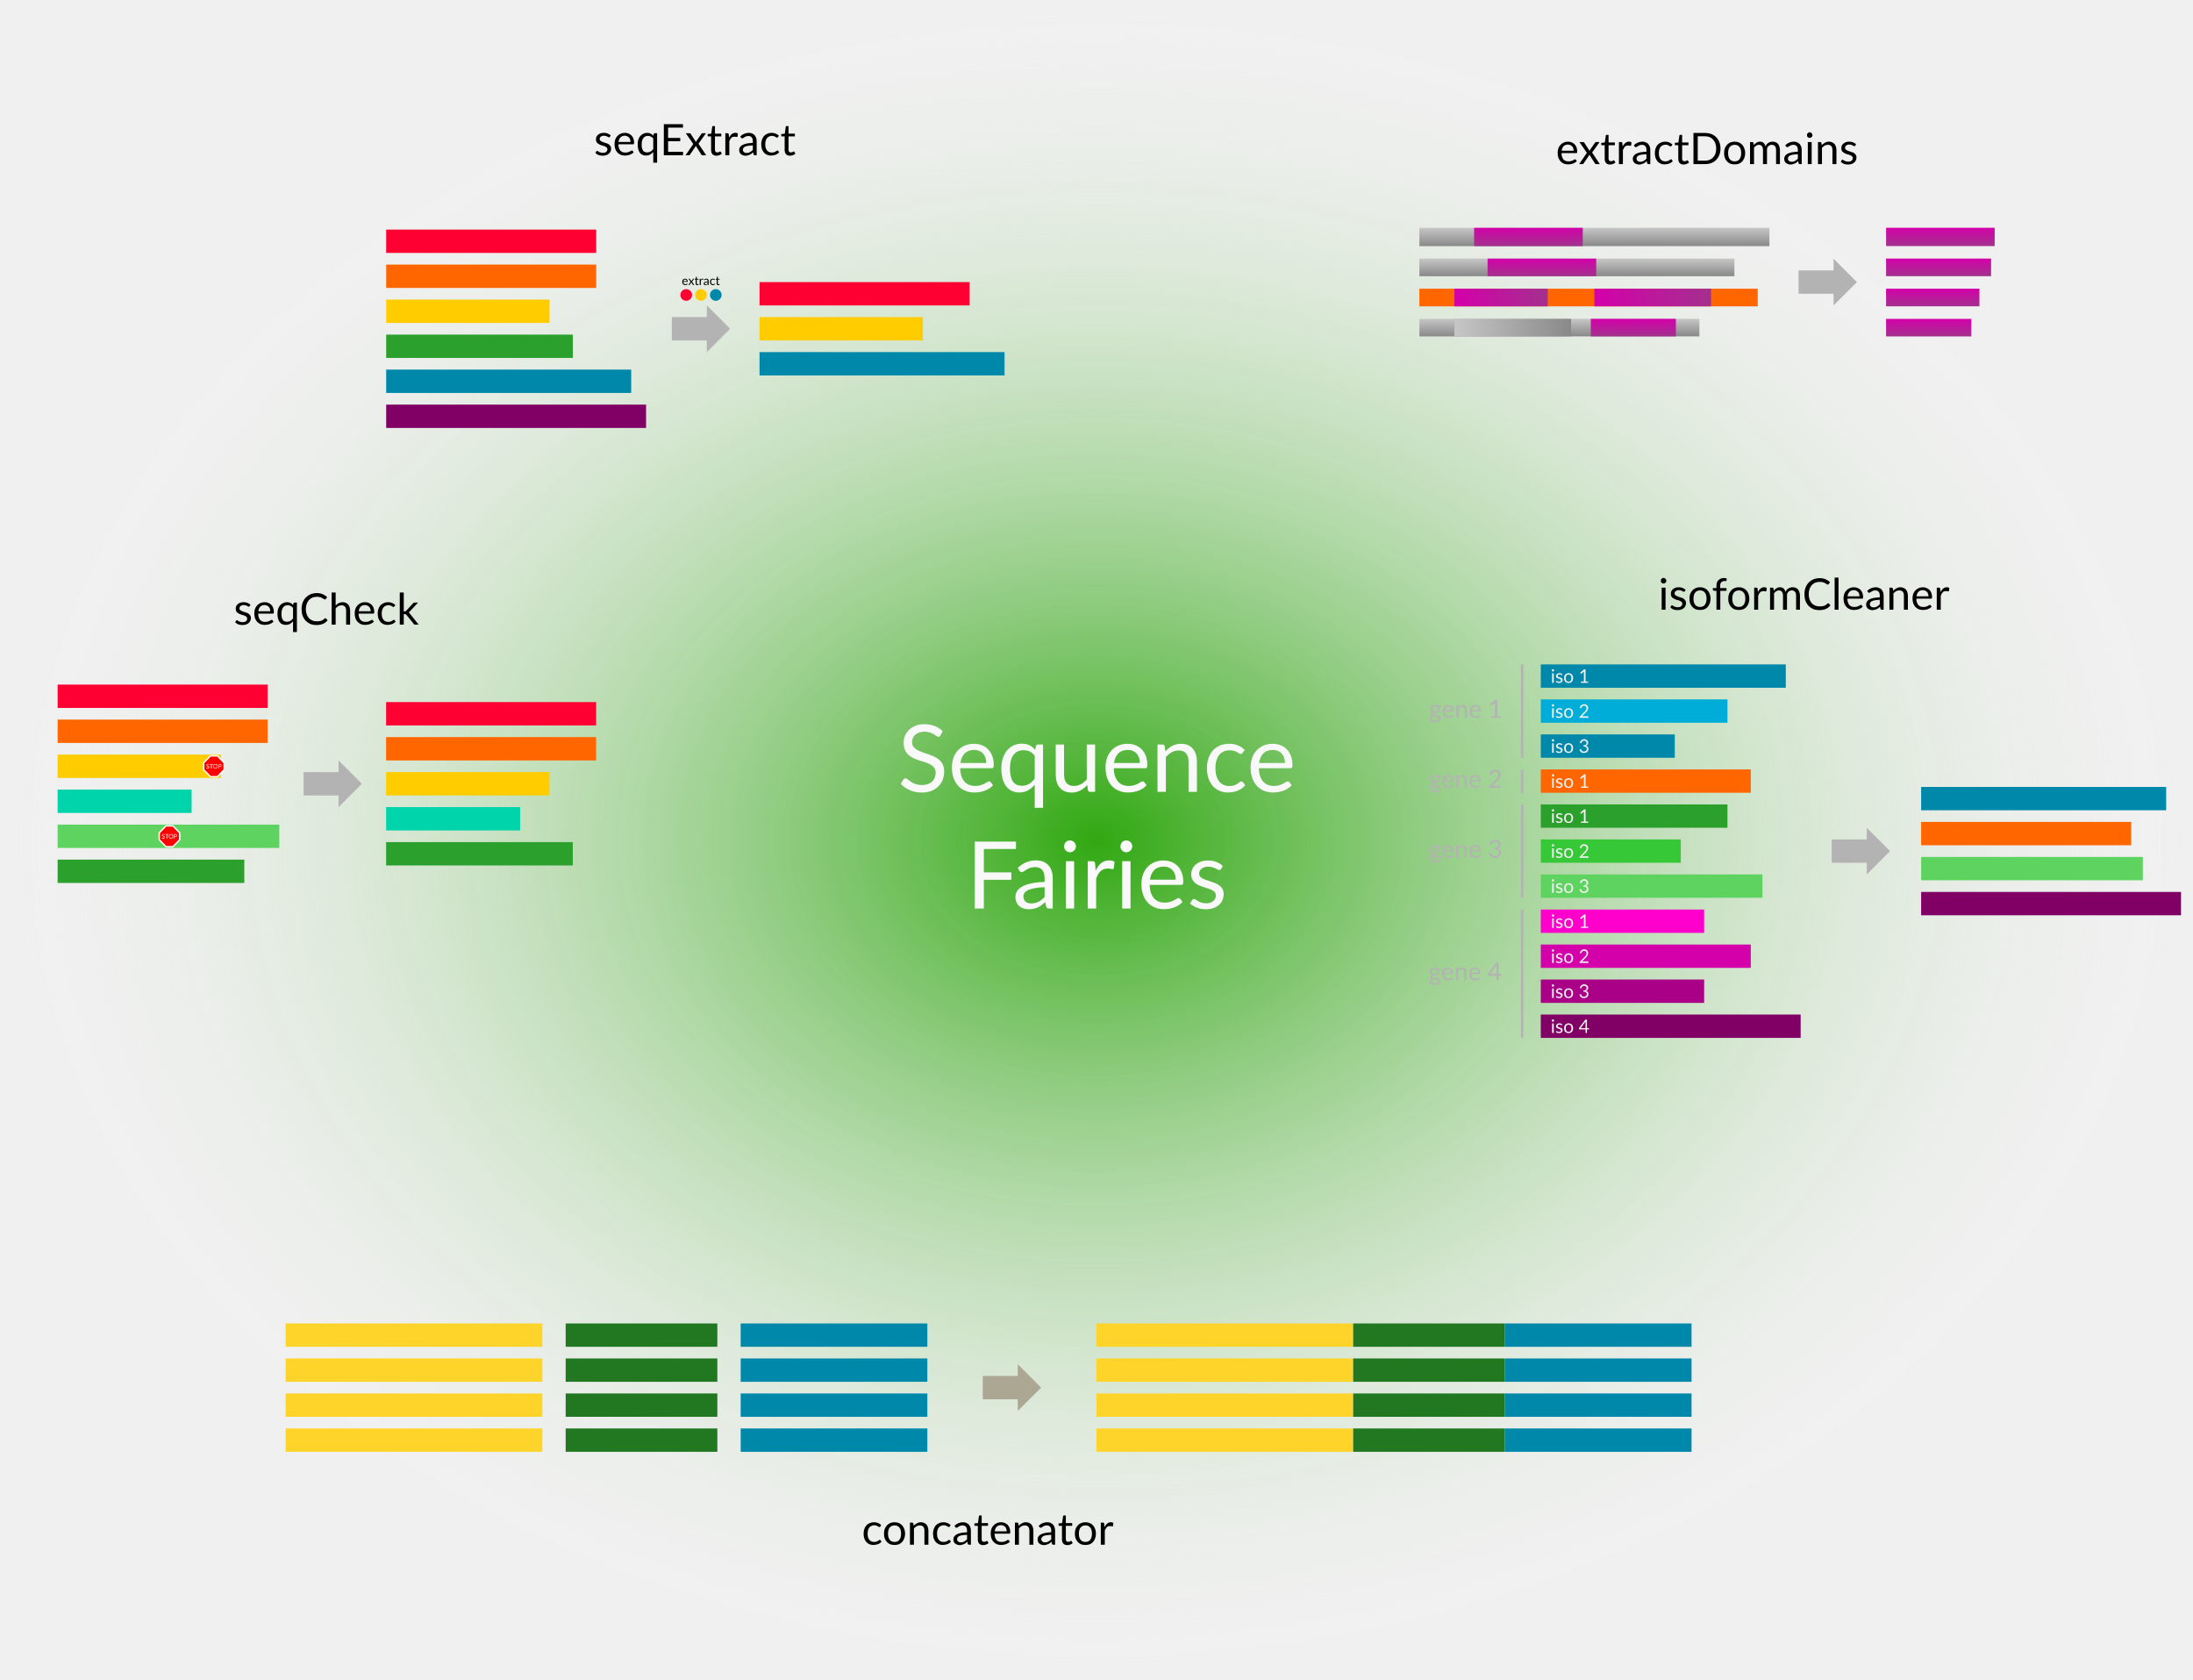
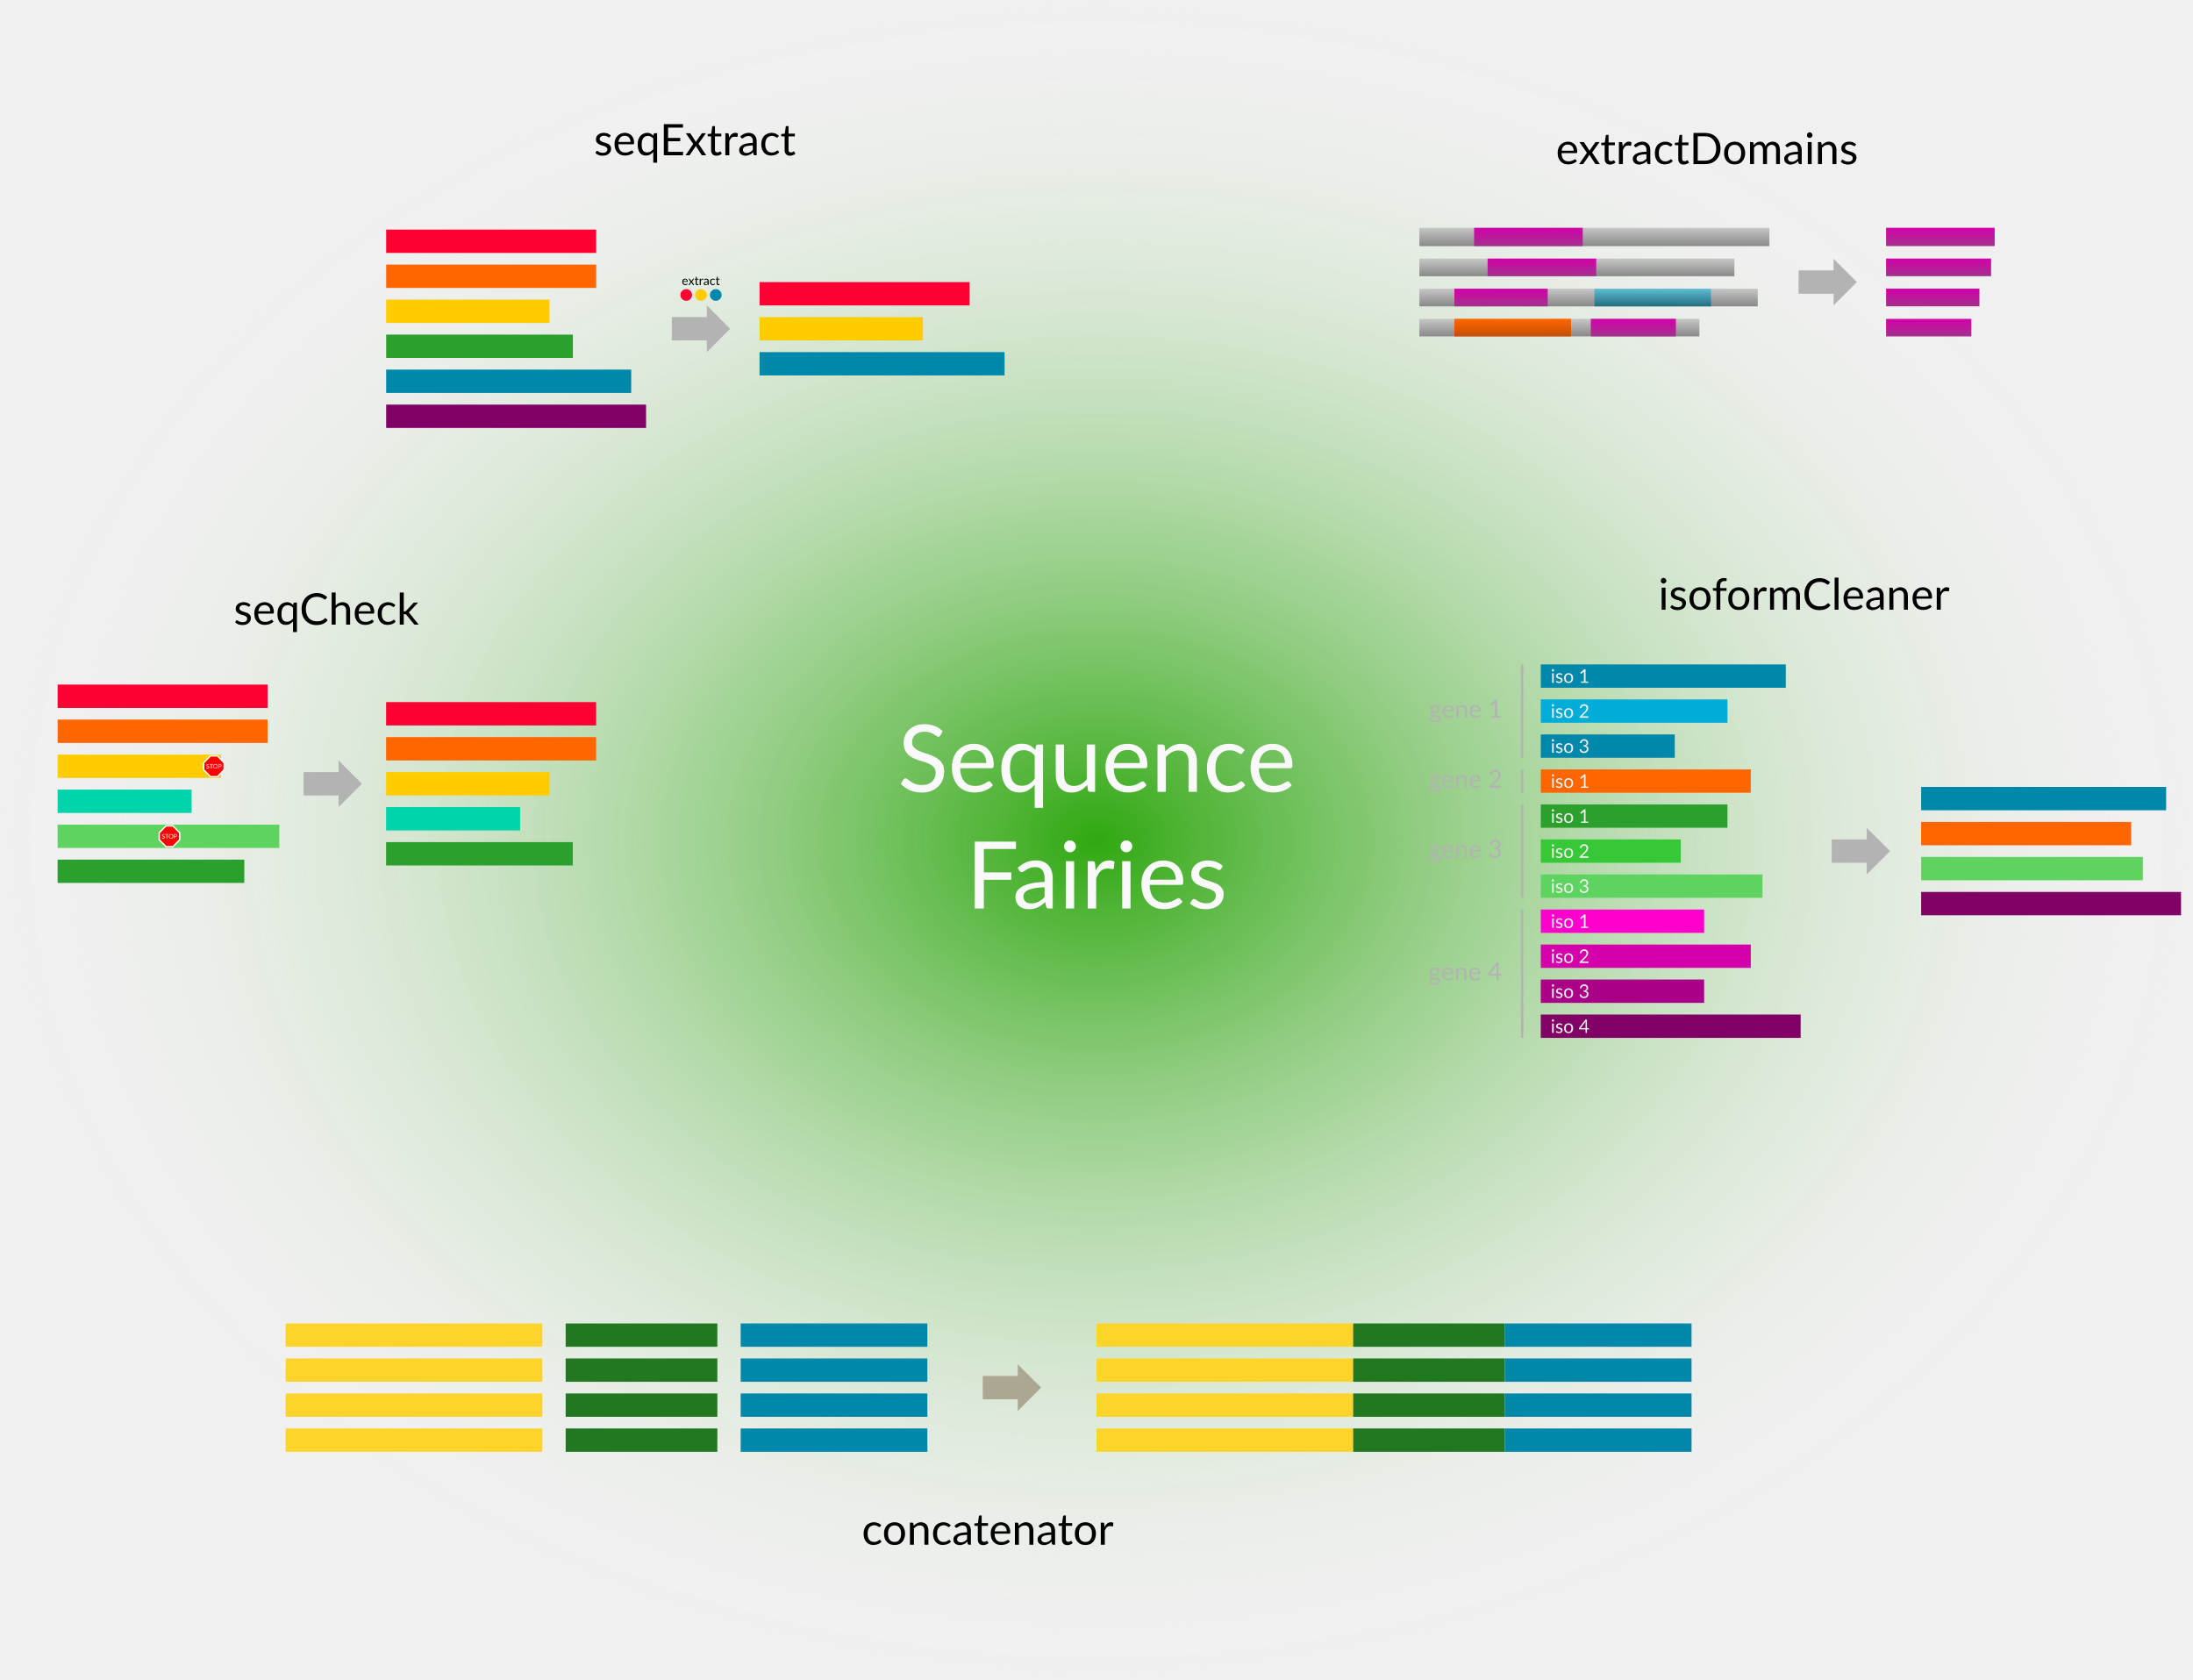
- <svg xmlns="http://www.w3.org/2000/svg" xmlns:xlink="http://www.w3.org/1999/xlink" width="248.655mm" height="190.427mm" viewBox="0 0 248.655 190.427" version="1.1" id="svg1">
+ <svg xmlns="http://www.w3.org/2000/svg" xmlns:xlink="http://www.w3.org/1999/xlink" width="248.655mm" height="190.427mm" viewBox="0 0 248.655 190.427" version="1.1" id="svg1" xml:space="preserve">
  <defs id="defs1">
    <linearGradient id="linearGradient16">
      <stop style="stop-color:#30a811;stop-opacity:1;" offset="0" id="stop16" />
      <stop style="stop-color:#f2f2f2;stop-opacity:0;" offset="1" id="stop17" />
    </linearGradient>
    <rect x="249.712" y="194.716" width="190.849" height="193.783" id="rect16" />
-     <linearGradient xlink:href="#linearGradient1" id="linearGradient7" x1="73.315" y1="10.936" x2="73.315" y2="13.582" gradientUnits="userSpaceOnUse" gradientTransform="matrix(1,0,0,0.784363,-0.5623328,1.770494)" />
    <linearGradient id="linearGradient1">
      <stop style="stop-color:#d400aa;stop-opacity:1;" offset="0" id="stop1" />
      <stop style="stop-color:#a4308e;stop-opacity:1;" offset="1" id="stop2" />
    </linearGradient>
-     <linearGradient xlink:href="#linearGradient1" id="linearGradient8" x1="71.199" y1="14.905" x2="71.199" y2="17.55" gradientUnits="userSpaceOnUse" gradientTransform="matrix(1,0,0,0.7559053,-0.5623326,2.573607)" />
-     <linearGradient id="linearGradient4" gradientTransform="scale(2.300362,0.4347141)" x1="5.992" y1="39.821" x2="10.593" y2="39.821" gradientUnits="userSpaceOnUse">
-       <stop style="stop-color:#d400aa;stop-opacity:1;" offset="0" id="stop3" />
-       <stop style="stop-color:#a4308e;stop-opacity:1;" offset="1" id="stop4" />
-     </linearGradient>
-     <linearGradient xlink:href="#linearGradient1" id="linearGradient10" x1="68.586" y1="22.903" x2="68.586" y2="25.549" gradientUnits="userSpaceOnUse" gradientTransform="matrix(1,0,0,0.7520005,-0.5623341,3.5024)" />
-     <linearGradient xlink:href="#linearGradient1" id="linearGradient9" x1="69.909" y1="18.948" x2="69.909" y2="21.594" gradientUnits="userSpaceOnUse" gradientTransform="matrix(1,0,0,0.7559053,-0.5623326,2.988096)" />
-     <linearGradient xlink:href="#linearGradient21" id="linearGradient22" x1="33.572" y1="10.415" x2="33.572" y2="13.043" gradientUnits="userSpaceOnUse" gradientTransform="matrix(1,0,0,0.784363,0,2.24406)" />
    <linearGradient id="linearGradient21">
      <stop style="stop-color:#c6c6c6;stop-opacity:1;" offset="0" id="stop21" />
      <stop style="stop-color:#898989;stop-opacity:1;" offset="1" id="stop22" />
    </linearGradient>
-     <linearGradient xlink:href="#linearGradient1" id="linearGradient2" x1="20.399" y1="10.936" x2="20.399" y2="13.582" gradientUnits="userSpaceOnUse" spreadMethod="pad" gradientTransform="matrix(1,0,0,0.784363,0.4960041,1.770494)" />
-     <linearGradient id="linearGradient12" gradientTransform="scale(2.571883,0.3888201)" x1="11.532" y1="44.522" x2="16.676" y2="44.522" gradientUnits="userSpaceOnUse">
-       <stop style="stop-color:#d400aa;stop-opacity:1;" offset="0" id="stop11" />
-       <stop style="stop-color:#a4308e;stop-opacity:1;" offset="1" id="stop12" />
-     </linearGradient>
-     <linearGradient xlink:href="#linearGradient21" id="linearGradient23" gradientUnits="userSpaceOnUse" x1="33.572" y1="10.415" x2="33.572" y2="13.043" gradientTransform="matrix(0.9,0,0,0.7559053,0.9815359,6.029992)" />
-     <linearGradient id="linearGradient14" gradientTransform="scale(2.578552,0.3878146)" x1="5.346" y1="53.442" x2="10.476" y2="53.442" gradientUnits="userSpaceOnUse">
-       <stop style="stop-color:#c6c6c6;stop-opacity:1;" offset="0" id="stop13" />
-       <stop style="stop-color:#898989;stop-opacity:1;" offset="1" id="stop14" />
-     </linearGradient>
-     <linearGradient xlink:href="#linearGradient1" id="linearGradient3" gradientUnits="userSpaceOnUse" x1="20.399" y1="10.936" x2="20.399" y2="13.582" spreadMethod="pad" gradientTransform="matrix(1,0,0,0.7559053,2.023208,5.573607)" />
-     <linearGradient xlink:href="#linearGradient21" id="linearGradient25" gradientUnits="userSpaceOnUse" x1="33.572" y1="10.415" x2="33.572" y2="13.043" gradientTransform="matrix(0.8,0,0,0.7520005,1.963072,12.8996)" />
-     <linearGradient xlink:href="#linearGradient1" id="linearGradient5" gradientUnits="userSpaceOnUse" x1="20.399" y1="10.936" x2="20.399" y2="13.582" spreadMethod="pad" gradientTransform="matrix(0.7834266,0,0,0.7520005,17.08755,12.44557)" />
-     <linearGradient xlink:href="#linearGradient13" id="linearGradient24" x1="22.989" y1="22.323" x2="22.989" y2="24.951" gradientUnits="userSpaceOnUse" gradientTransform="matrix(1,0,0,0.7520005,0,3.946091)" />
    <linearGradient id="linearGradient13">
      <stop style="stop-color:#ff6600;stop-opacity:1;" offset="0" id="stop24" />
      <stop style="stop-color:#c44f00;stop-opacity:1;" offset="1" id="stop25" />
    </linearGradient>
    <linearGradient xlink:href="#linearGradient21" id="linearGradient26" gradientUnits="userSpaceOnUse" x1="33.572" y1="10.415" x2="33.572" y2="13.043" gradientTransform="matrix(0.9666667,0,0,0.7559053,0.3271775,9.444479)" />
    <linearGradient xlink:href="#linearGradient1" id="linearGradient28" gradientUnits="userSpaceOnUse" x1="20.399" y1="10.936" x2="20.399" y2="13.582" spreadMethod="pad" gradientTransform="matrix(0.8593978,0,0,0.7559053,0.4416457,8.988093)" />
    <linearGradient xlink:href="#linearGradient1" id="linearGradient30" x1="38.92" y1="18.344" x2="38.92" y2="20.99" gradientUnits="userSpaceOnUse" gradientTransform="matrix(1,0,0,0.7559053,0,3.44448)" />
    <radialGradient xlink:href="#linearGradient16" id="radialGradient17" cx="111.408" cy="120.213" fx="111.408" fy="120.213" r="125" gradientUnits="userSpaceOnUse" gradientTransform="matrix(1,0,0,0.7658287,-16.39294,-2.52917)" />
+     <linearGradient id="linearGradient11">
+       <stop style="stop-color:#5fbcd3;stop-opacity:1;" offset="0" id="stop11-7" />
+       <stop style="stop-color:#236e81;stop-opacity:1;" offset="1" id="stop12-1" />
+     </linearGradient>
+     <linearGradient xlink:href="#linearGradient1" id="linearGradient2-7" x1="20.399" y1="10.936" x2="20.399" y2="13.582" gradientUnits="userSpaceOnUse" spreadMethod="pad" gradientTransform="matrix(1,0,0,0.784363,0.4960041,1.770494)" />
+     <linearGradient xlink:href="#linearGradient1" id="linearGradient3-2" gradientUnits="userSpaceOnUse" x1="20.399" y1="10.936" x2="20.399" y2="13.582" spreadMethod="pad" gradientTransform="matrix(1,0,0,0.7559053,2.023208,5.573607)" />
+     <linearGradient xlink:href="#linearGradient1" id="linearGradient5-6" gradientUnits="userSpaceOnUse" x1="20.399" y1="10.936" x2="20.399" y2="13.582" spreadMethod="pad" gradientTransform="matrix(0.7834266,0,0,0.7520005,17.08755,12.44557)" />
+     <linearGradient xlink:href="#linearGradient1" id="linearGradient7-1" x1="73.315" y1="10.936" x2="73.315" y2="13.582" gradientUnits="userSpaceOnUse" gradientTransform="matrix(1,0,0,0.784363,-0.5623328,1.770494)" />
+     <linearGradient xlink:href="#linearGradient1" id="linearGradient8-0" x1="71.199" y1="14.905" x2="71.199" y2="17.55" gradientUnits="userSpaceOnUse" gradientTransform="matrix(1,0,0,0.7559053,-0.5623326,2.573607)" />
+     <linearGradient xlink:href="#linearGradient1" id="linearGradient9-6" x1="69.909" y1="18.948" x2="69.909" y2="21.594" gradientUnits="userSpaceOnUse" gradientTransform="matrix(1,0,0,0.7559053,-0.5623326,2.988096)" />
+     <linearGradient xlink:href="#linearGradient1" id="linearGradient10-1" x1="68.586" y1="22.903" x2="68.586" y2="25.549" gradientUnits="userSpaceOnUse" gradientTransform="matrix(1,0,0,0.7520005,-0.5623341,3.5024)" />
+     <linearGradient xlink:href="#linearGradient11" id="linearGradient12-5" x1="38.92" y1="18.344" x2="38.92" y2="20.99" gradientUnits="userSpaceOnUse" gradientTransform="matrix(1,0,0,0.7559053,0,3.44448)" />
+     <linearGradient xlink:href="#linearGradient13" id="linearGradient14-9" x1="22.989" y1="22.323" x2="22.989" y2="24.951" gradientUnits="userSpaceOnUse" gradientTransform="matrix(1,0,0,0.7520005,0,3.946091)" />
+     <linearGradient xlink:href="#linearGradient21" id="linearGradient22-4" x1="33.572" y1="10.415" x2="33.572" y2="13.043" gradientUnits="userSpaceOnUse" gradientTransform="matrix(1,0,0,0.784363,0,2.24406)" />
+     <linearGradient xlink:href="#linearGradient21" id="linearGradient23-9" gradientUnits="userSpaceOnUse" x1="33.572" y1="10.415" x2="33.572" y2="13.043" gradientTransform="matrix(0.9,0,0,0.7559053,0.9815359,6.029992)" />
+     <linearGradient xlink:href="#linearGradient21" id="linearGradient25-9" gradientUnits="userSpaceOnUse" x1="33.572" y1="10.415" x2="33.572" y2="13.043" gradientTransform="matrix(0.8,0,0,0.7520005,1.963072,12.8996)" />
  </defs>
  <g id="layer1" transform="translate(29.31201,5.680397)">
    <ellipse style="fill:url(#radialGradient17);stroke:none;stroke-width:1.177;stroke-linecap:round;stroke-linejoin:round;stroke-opacity:0.984" id="path16" cx="95.015" cy="89.533" rx="124.327" ry="95.213" />
    <text xml:space="preserve" style="font-size:10.583px;line-height:1.25;font-family:Lato;-inkscape-font-specification:Lato;stroke-width:0.265" x="72.476" y="80.071" id="text9">
      <tspan style="stroke-width:0.265" x="72.476" y="80.071" id="tspan10" />
    </text>
    <g id="g21">
      <g id="g1" transform="translate(13.41757,-61.93639)">
        <g id="g2" transform="translate(-7.142437,73.12355)">
          <rect style="fill:#ff0033;fill-opacity:1;stroke-width:0.826;stroke-linecap:round;stroke-linejoin:round;stroke-opacity:0.984" id="rect1-6-2-9-1" width="23.812" height="2.646" x="50.534" y="15.115" rx="0" ry="1.323" />
          <rect style="fill:#ffcc00;stroke-width:0.728;stroke-linecap:round;stroke-linejoin:round;stroke-opacity:0.984" id="rect1-6-2-612-1" width="18.521" height="2.646" x="50.534" y="19.084" rx="0" ry="1.323" />
          <rect style="fill:#0088aa;stroke-width:0.892;stroke-linecap:round;stroke-linejoin:round;stroke-opacity:0.984" id="rect1-6-2-4" width="27.781" height="2.646" x="50.534" y="23.052" rx="0" ry="1.323" />
        </g>
        <g id="g3" transform="translate(-7.142437,73.78501)">
          <rect style="fill:#ffcc00;stroke-width:0.728;stroke-linecap:round;stroke-linejoin:round;stroke-opacity:0.984" id="rect1-6-2-612" width="18.521" height="2.646" x="8.201" y="16.438" rx="0" ry="1.323" />
          <rect style="fill:#ff0033;fill-opacity:1;stroke-width:0.826;stroke-linecap:round;stroke-linejoin:round;stroke-opacity:0.984" id="rect1-6-2-9" width="23.812" height="2.646" x="8.201" y="8.5" rx="0" ry="1.323" />
          <rect style="fill:#800066;stroke-width:0.919;stroke-linecap:round;stroke-linejoin:round;stroke-opacity:0.984" id="rect1-6-2-610" width="29.466" height="2.646" x="8.201" y="28.344" rx="0" ry="1.323" />
          <rect style="fill:#0088aa;stroke-width:0.892;stroke-linecap:round;stroke-linejoin:round;stroke-opacity:0.984" id="rect1-6-2" width="27.781" height="2.646" x="8.201" y="24.375" rx="0" ry="1.323" />
          <rect style="fill:#2ca02c;stroke-width:0.779;stroke-linecap:round;stroke-linejoin:round;stroke-opacity:0.984" id="rect1-6-2-61" width="21.167" height="2.646" x="8.201" y="20.407" rx="0" ry="1.323" />
          <rect style="fill:#ff6600;stroke-width:0.826;stroke-linecap:round;stroke-linejoin:round;stroke-opacity:0.984" id="rect1-6-2-8" width="23.812" height="2.646" x="8.201" y="12.469" rx="0" ry="1.323" />
        </g>
        <path style="fill:#b3b3b3;stroke:none;stroke-width:0.265px;stroke-linecap:butt;stroke-linejoin:miter;stroke-opacity:1" d="m 33.446,94.853 v -2.646 h 3.969 v -1.323 l 2.646,2.646 -2.646,2.646 v -1.323 z" id="path1" />
        <g id="g4" transform="translate(-5.666598,64.66041)">
          <ellipse style="fill:#ff0033;fill-opacity:1;stroke-width:1.2;stroke-linecap:round;stroke-linejoin:round;stroke-opacity:0.984" id="path3" cx="40.745" cy="25.037" rx="0.661" ry="0.661" />
          <ellipse style="fill:#ffcc00;fill-opacity:1;stroke-width:1.2;stroke-linecap:round;stroke-linejoin:round;stroke-opacity:0.984" id="path3-6" cx="42.42" cy="25.037" rx="0.661" ry="0.661" />
          <ellipse style="fill:#0088aa;fill-opacity:1;stroke-width:1.2;stroke-linecap:round;stroke-linejoin:round;stroke-opacity:0.984" id="path3-69" cx="44.096" cy="25.037" rx="0.661" ry="0.661" />
        </g>
        <text xml:space="preserve" style="font-size:1.411px;line-height:1.25;font-family:Lato;-inkscape-font-specification:Lato;stroke-width:0.265" x="34.567" y="88.574" id="text3">
          <tspan id="tspan3" style="font-size:1.411px;stroke-width:0.265" x="34.567" y="88.574">extract</tspan>
        </text>
      </g>
      <text xml:space="preserve" style="font-size:4.939px;line-height:1.25;font-family:Lato;-inkscape-font-specification:Lato;stroke-width:0.265" x="38.026" y="11.927" id="text11">
        <tspan id="tspan11" style="font-size:4.939px;stroke-width:0.265" x="38.026" y="11.927">seqExtract</tspan>
      </text>
    </g>
-     <g id="g20">
-       <g id="g5" transform="translate(23.14665,-53.67598)">
-         <path style="fill:#b3b3b3;stroke:none;stroke-width:0.265px;stroke-linecap:butt;stroke-linejoin:miter;stroke-opacity:1" d="m 151.474,81.301 v -2.646 h 3.969 v -1.323 l 2.646,2.646 -2.646,2.646 v -1.323 z" id="path1-1" />
-         <g id="g35" transform="translate(98.66381,63.41209)">
-           <rect style="fill:url(#linearGradient7);stroke:none;stroke-width:1.199;stroke-linecap:round;stroke-linejoin:round;stroke-opacity:0.984" id="rect1-9" width="12.315" height="2.075" x="62.732" y="10.407" ry="0" />
-           <rect style="fill:url(#linearGradient8);stroke:none;stroke-width:1.158;stroke-linecap:round;stroke-linejoin:round;stroke-opacity:0.984" id="rect1-5-3" width="11.906" height="2" x="62.732" y="13.896" ry="0" />
-           <rect style="fill:url(#linearGradient10);stroke:none;stroke-width:1.041;stroke-linecap:round;stroke-linejoin:round;stroke-opacity:0.984" id="rect1-7-7" width="9.669" height="1.99" x="62.732" y="20.736" ry="0" />
-           <rect style="fill:url(#linearGradient9);stroke:none;stroke-width:1.092;stroke-linecap:round;stroke-linejoin:round;stroke-opacity:0.984" id="rect1-2-2" width="10.583" height="2" x="62.732" y="17.311" ry="0" />
-         </g>
-         <g id="g34" transform="translate(98.66381,63.41726)">
-           <rect style="fill:url(#linearGradient22);stroke-width:0.944;stroke-linecap:round;stroke-linejoin:round;stroke-opacity:0.984" id="rect1-6-2-5-87" width="39.688" height="2.075" x="9.815" y="10.407" rx="0" ry="1.038" />
-           <rect style="fill:url(#linearGradient2);stroke:none;stroke-width:1.199;stroke-linecap:round;stroke-linejoin:round;stroke-opacity:0.984" id="rect1" width="12.315" height="2.075" x="16.021" y="10.407" ry="0" />
-           <rect style="fill:url(#linearGradient23);fill-opacity:1;stroke-width:0.879;stroke-linecap:round;stroke-linejoin:round;stroke-opacity:0.984" id="rect1-6-2-5-8" width="35.719" height="2" x="9.815" y="13.896" rx="0" ry="1" />
-           <rect style="fill:url(#linearGradient3);stroke:none;stroke-width:1.177;stroke-linecap:round;stroke-linejoin:round;stroke-opacity:0.984" id="rect1-54" width="12.315" height="2" x="17.549" y="13.896" ry="0" />
-           <rect style="fill:url(#linearGradient25);fill-opacity:1;stroke-width:0.827;stroke-linecap:round;stroke-linejoin:round;stroke-opacity:0.984" id="rect1-6-2-5-1" width="31.75" height="1.99" x="9.815" y="20.725" rx="0" ry="0.995" />
-           <rect style="fill:url(#linearGradient5);stroke:none;stroke-width:1.039;stroke-linecap:round;stroke-linejoin:round;stroke-opacity:0.984" id="rect1-1" width="9.648" height="1.99" x="29.251" y="20.725" ry="0" />
-           <rect style="fill:url(#linearGradient14);stroke:none;stroke-width:1.217;stroke-linecap:round;stroke-linejoin:round;stroke-opacity:0.984" id="rect1-6" width="13.229" height="1.99" x="13.784" y="20.725" ry="0" />
-           <rect style="fill:url(#linearGradient24);fill-opacity:1;stroke-width:0.911;stroke-linecap:round;stroke-linejoin:round;stroke-opacity:0.984" id="rect1-6-2-5-9" width="38.365" height="2" x="9.815" y="17.311" rx="0" ry="1" />
-           <rect style="fill:url(#linearGradient4);stroke:none;stroke-width:1.092;stroke-linecap:round;stroke-linejoin:round;stroke-opacity:0.984" id="rect1-78" width="10.583" height="2" x="13.784" y="17.311" ry="0" />
-           <rect style="fill:url(#linearGradient12);stroke:none;stroke-width:1.22;stroke-linecap:round;stroke-linejoin:round;stroke-opacity:0.984" id="rect1-6-6" width="13.229" height="2" x="29.659" y="17.311" ry="0" />
-         </g>
-       </g>
-       <g id="g17">
-         <text xml:space="preserve" style="font-size:4.939px;line-height:1.25;font-family:Lato;-inkscape-font-specification:Lato;stroke-width:0.265" x="147.102" y="12.926" id="text12">
-           <tspan id="tspan12" style="font-size:4.939px;stroke-width:0.265" x="147.102" y="12.926">extractDomains</tspan>
-         </text>
-       </g>
+     <g id="layer1-1" transform="translate(121.8105,9.741277)">
+       <path style="fill:#b3b3b3;stroke:none;stroke-width:0.265px;stroke-linecap:butt;stroke-linejoin:miter;stroke-opacity:1" d="m 52.81,17.884 v -2.646 h 3.969 v -1.323 l 2.646,2.646 -2.646,2.646 v -1.323 z" id="path1-7" />
+       <g id="g35" transform="translate(0,-0.00516605)">
+         <rect style="fill:url(#linearGradient7-1);stroke:none;stroke-width:1.199;stroke-linecap:round;stroke-linejoin:round;stroke-opacity:0.984" id="rect1-9-7" width="12.315" height="2.075" x="62.732" y="10.407" ry="0" />
+         <rect style="fill:url(#linearGradient8-0);stroke:none;stroke-width:1.158;stroke-linecap:round;stroke-linejoin:round;stroke-opacity:0.984" id="rect1-5-3-1" width="11.906" height="2" x="62.732" y="13.896" ry="0" />
+         <rect style="fill:url(#linearGradient10-1);stroke:none;stroke-width:1.041;stroke-linecap:round;stroke-linejoin:round;stroke-opacity:0.984" id="rect1-7-7-1" width="9.669" height="1.99" x="62.732" y="20.736" ry="0" />
+         <rect style="fill:url(#linearGradient9-6);stroke:none;stroke-width:1.092;stroke-linecap:round;stroke-linejoin:round;stroke-opacity:0.984" id="rect1-2-2-5" width="10.583" height="2" x="62.732" y="17.311" ry="0" />
+       </g>
+       <g id="g34">
+         <rect style="fill:url(#linearGradient22-4);stroke-width:0.944;stroke-linecap:round;stroke-linejoin:round;stroke-opacity:0.984" id="rect1-6-2-5-97" width="39.688" height="2.075" x="9.815" y="10.407" rx="0" ry="1.038" />
+         <rect style="fill:url(#linearGradient2-7);stroke:none;stroke-width:1.199;stroke-linecap:round;stroke-linejoin:round;stroke-opacity:0.984" id="rect1-76" width="12.315" height="2.075" x="16.021" y="10.407" ry="0" />
+         <rect style="fill:url(#linearGradient23-9);fill-opacity:1;stroke-width:0.879;stroke-linecap:round;stroke-linejoin:round;stroke-opacity:0.984" id="rect1-6-2-5-8-7" width="35.719" height="2" x="9.815" y="13.896" rx="0" ry="1" />
+         <rect style="fill:url(#linearGradient3-2);stroke:none;stroke-width:1.177;stroke-linecap:round;stroke-linejoin:round;stroke-opacity:0.984" id="rect1-54-3" width="12.315" height="2" x="17.549" y="13.896" ry="0" />
+         <rect style="fill:url(#linearGradient25-9);fill-opacity:1;stroke-width:0.827;stroke-linecap:round;stroke-linejoin:round;stroke-opacity:0.984" id="rect1-6-2-5-1-6" width="31.75" height="1.99" x="9.815" y="20.725" rx="0" ry="0.995" />
+         <rect style="fill:url(#linearGradient5-6);stroke:none;stroke-width:1.039;stroke-linecap:round;stroke-linejoin:round;stroke-opacity:0.984" id="rect1-1-5" width="9.648" height="1.99" x="29.251" y="20.725" ry="0" />
+         <rect style="fill:url(#linearGradient14-9);stroke:none;stroke-width:1.217;stroke-linecap:round;stroke-linejoin:round;stroke-opacity:0.984" id="rect1-6-63" width="13.229" height="1.99" x="13.784" y="20.725" ry="0" />
+         <rect style="fill:url(#linearGradient26);fill-opacity:1;stroke-width:0.911;stroke-linecap:round;stroke-linejoin:round;stroke-opacity:0.984" id="rect1-6-2-5-9-9" width="38.365" height="2" x="9.815" y="17.311" rx="0" ry="1" />
+         <rect style="fill:url(#linearGradient28);stroke:none;stroke-width:1.092;stroke-linecap:round;stroke-linejoin:round;stroke-opacity:0.984" id="rect1-78-4" width="10.583" height="2" x="13.784" y="17.311" ry="0" />
+         <rect style="fill:url(#linearGradient12-5);stroke:none;stroke-width:1.22;stroke-linecap:round;stroke-linejoin:round;stroke-opacity:0.984" id="rect1-6-6-8" width="13.229" height="2" x="29.659" y="17.311" ry="0" />
+       </g>
+     </g>
+     <g id="g17">
+       <text xml:space="preserve" style="font-size:4.939px;line-height:1.25;font-family:Lato;-inkscape-font-specification:Lato;stroke-width:0.265" x="147.102" y="12.926" id="text12">
+         <tspan id="tspan12" style="font-size:4.939px;stroke-width:0.265" x="147.102" y="12.926">extractDomains</tspan>
+       </text>
    </g>
    <g id="g19">
      <g id="g2-2" transform="translate(126.0763,61.70872)">
        <path style="fill:#b3b3b3;stroke:none;stroke-width:0.265px;stroke-linecap:butt;stroke-linejoin:miter;stroke-opacity:1" d="m 52.304,30.427 v -2.646 h 3.969 v -1.323 l 2.646,2.646 -2.646,2.646 v -1.323 z" id="path1-9" />
        <g id="g7">
          <rect style="fill:#0088aa;stroke-width:0.892;stroke-linecap:round;stroke-linejoin:round;stroke-opacity:0.984" id="rect1-6-2-5" width="27.781" height="2.646" x="62.442" y="21.828" rx="0" ry="1.323" />
          <rect style="fill:#ff6600;stroke-width:0.826;stroke-linecap:round;stroke-linejoin:round;stroke-opacity:0.984" id="rect1-6-2-8-6" width="23.812" height="2.646" x="62.442" y="25.797" rx="0" ry="1.323" />
          <rect style="fill:#5fd35f;stroke-width:0.849;stroke-linecap:round;stroke-linejoin:round;stroke-opacity:0.984" id="rect1-6-2-2-3" width="25.135" height="2.646" x="62.442" y="29.766" rx="0" ry="1.323" />
          <rect style="fill:#800066;stroke-width:0.919;stroke-linecap:round;stroke-linejoin:round;stroke-opacity:0.984" id="rect1-6-2-610-2" width="29.466" height="2.646" x="62.442" y="33.734" rx="0" ry="1.323" />
        </g>
        <g id="g8">
          <rect style="fill:#ff00cc;stroke-width:0.728;stroke-linecap:round;stroke-linejoin:round;stroke-opacity:0.984" id="rect1-6-2-612-12" width="18.521" height="2.646" x="19.315" y="35.73" rx="0" ry="1.323" />
          <rect style="fill:#d400aa;stroke-width:0.826;stroke-linecap:round;stroke-linejoin:round;stroke-opacity:0.984" id="rect1-6-2-9-7" width="23.812" height="2.646" x="19.315" y="39.699" rx="0" ry="1.323" />
          <rect style="fill:#aa0088;stroke-width:0.728;stroke-linecap:round;stroke-linejoin:round;stroke-opacity:0.984" id="rect1-6-2-4-0" width="18.521" height="2.646" x="19.315" y="43.667" rx="0" ry="1.323" />
          <rect style="fill:#800066;stroke-width:0.919;stroke-linecap:round;stroke-linejoin:round;stroke-opacity:0.984" id="rect1-6-2-610-9" width="29.466" height="2.646" x="19.315" y="47.636" rx="0" ry="1.323" />
          <rect style="fill:#0088aa;stroke-width:0.892;stroke-linecap:round;stroke-linejoin:round;stroke-opacity:0.984" id="rect1-6-2-3" width="27.781" height="2.646" x="19.315" y="7.938" rx="0" ry="1.323" />
          <rect style="fill:#00add9;fill-opacity:1;stroke-width:0.779;stroke-linecap:round;stroke-linejoin:round;stroke-opacity:0.984" id="rect1-6-2-7" width="21.167" height="2.646" x="19.315" y="11.906" rx="0" ry="1.323" />
          <rect style="fill:#0088aa;stroke-width:0.66;stroke-linecap:round;stroke-linejoin:round;stroke-opacity:0.984" id="rect1-6-2-6" width="15.193" height="2.646" x="19.315" y="15.875" rx="0" ry="1.323" />
          <rect style="fill:#2ca02c;stroke-width:0.779;stroke-linecap:round;stroke-linejoin:round;stroke-opacity:0.984" id="rect1-6-2-61-6" width="21.167" height="2.646" x="19.315" y="23.812" rx="0" ry="1.323" />
          <rect style="fill:#5fd35f;stroke-width:0.849;stroke-linecap:round;stroke-linejoin:round;stroke-opacity:0.984" id="rect1-6-2-2" width="25.135" height="2.646" x="19.315" y="31.75" rx="0" ry="1.323" />
          <rect style="fill:#37c837;stroke-width:0.674;stroke-linecap:round;stroke-linejoin:round;stroke-opacity:0.984" id="rect1-6-2-75" width="15.875" height="2.646" x="19.315" y="27.781" rx="0" ry="1.323" />
          <rect style="fill:#ff6600;stroke-width:0.826;stroke-linecap:round;stroke-linejoin:round;stroke-opacity:0.984" id="rect1-6-2-8-0" width="23.812" height="2.646" x="19.315" y="19.844" rx="0" ry="1.323" />
          <text xml:space="preserve" style="font-size:2.822px;line-height:1.25;font-family:Lato;-inkscape-font-specification:Lato;fill:#b3b3b3;stroke-width:0.265" x="6.615" y="13.985" id="text2">
            <tspan id="tspan2" style="font-size:2.822px;fill:#b3b3b3;stroke-width:0.265" x="6.615" y="13.985">gene 1</tspan>
          </text>
          <text xml:space="preserve" style="font-size:2.117px;line-height:1.25;font-family:Lato;-inkscape-font-specification:Lato;fill:#f2f2f2;stroke-width:0.265" x="20.44" y="10.024" id="text2-2">
            <tspan id="tspan2-6" style="font-size:2.117px;fill:#f2f2f2;stroke-width:0.265" x="20.44" y="10.024">iso 1</tspan>
          </text>
          <text xml:space="preserve" style="font-size:2.117px;line-height:1.25;font-family:Lato;-inkscape-font-specification:Lato;fill:#f2f2f2;stroke-width:0.265" x="20.44" y="13.993" id="text2-2-2">
            <tspan id="tspan2-6-7" style="font-size:2.117px;fill:#f2f2f2;stroke-width:0.265" x="20.44" y="13.993">iso 2</tspan>
          </text>
          <text xml:space="preserve" style="font-size:2.117px;line-height:1.25;font-family:Lato;-inkscape-font-specification:Lato;fill:#f2f2f2;stroke-width:0.265" x="20.44" y="17.962" id="text2-2-0">
            <tspan id="tspan2-6-6" style="font-size:2.117px;fill:#f2f2f2;stroke-width:0.265" x="20.44" y="17.962">iso 3</tspan>
          </text>
          <text xml:space="preserve" style="font-size:2.117px;line-height:1.25;font-family:Lato;-inkscape-font-specification:Lato;fill:#f2f2f2;stroke-width:0.265" x="20.44" y="21.93" id="text2-2-9">
            <tspan id="tspan2-6-0" style="font-size:2.117px;fill:#f2f2f2;stroke-width:0.265" x="20.44" y="21.93">iso 1</tspan>
          </text>
          <text xml:space="preserve" style="font-size:2.117px;line-height:1.25;font-family:Lato;-inkscape-font-specification:Lato;fill:#f2f2f2;stroke-width:0.265" x="20.44" y="25.899" id="text2-2-1">
            <tspan id="tspan2-6-1" style="font-size:2.117px;fill:#f2f2f2;stroke-width:0.265" x="20.44" y="25.899">iso 1</tspan>
          </text>
          <text xml:space="preserve" style="font-size:2.117px;line-height:1.25;font-family:Lato;-inkscape-font-specification:Lato;fill:#f2f2f2;stroke-width:0.265" x="20.44" y="29.868" id="text2-2-6">
            <tspan id="tspan2-6-73" style="font-size:2.117px;fill:#f2f2f2;stroke-width:0.265" x="20.44" y="29.868">iso 2</tspan>
          </text>
          <text xml:space="preserve" style="font-size:2.117px;line-height:1.25;font-family:Lato;-inkscape-font-specification:Lato;fill:#f2f2f2;stroke-width:0.265" x="20.44" y="33.837" id="text2-2-94">
            <tspan id="tspan2-6-8" style="font-size:2.117px;fill:#f2f2f2;stroke-width:0.265" x="20.44" y="33.837">iso 3</tspan>
          </text>
          <text xml:space="preserve" style="font-size:2.117px;line-height:1.25;font-family:Lato;-inkscape-font-specification:Lato;fill:#f2f2f2;stroke-width:0.265" x="20.44" y="37.816" id="text2-2-90">
            <tspan id="tspan2-6-88" style="font-size:2.117px;fill:#f2f2f2;stroke-width:0.265" x="20.44" y="37.816">iso 1</tspan>
          </text>
          <text xml:space="preserve" style="font-size:2.117px;line-height:1.25;font-family:Lato;-inkscape-font-specification:Lato;fill:#f2f2f2;stroke-width:0.265" x="20.44" y="41.785" id="text2-2-3">
            <tspan id="tspan2-6-85" style="font-size:2.117px;fill:#f2f2f2;stroke-width:0.265" x="20.44" y="41.785">iso 2</tspan>
          </text>
          <text xml:space="preserve" style="font-size:2.117px;line-height:1.25;font-family:Lato;-inkscape-font-specification:Lato;fill:#f2f2f2;stroke-width:0.265" x="20.44" y="45.754" id="text2-2-98">
            <tspan id="tspan2-6-4" style="font-size:2.117px;fill:#f2f2f2;stroke-width:0.265" x="20.44" y="45.754">iso 3</tspan>
          </text>
          <text xml:space="preserve" style="font-size:2.117px;line-height:1.25;font-family:Lato;-inkscape-font-specification:Lato;fill:#f2f2f2;stroke-width:0.265" x="20.44" y="49.723" id="text2-2-04">
            <tspan id="tspan2-6-44" style="font-size:2.117px;fill:#f2f2f2;stroke-width:0.265" x="20.44" y="49.723">iso 4</tspan>
          </text>
          <text xml:space="preserve" style="font-size:2.822px;line-height:1.25;font-family:Lato;-inkscape-font-specification:Lato;fill:#b3b3b3;stroke-width:0.265" x="6.592" y="21.931" id="text2-4">
            <tspan id="tspan2-3" style="font-size:2.822px;fill:#b3b3b3;stroke-width:0.265" x="6.592" y="21.931">gene 2</tspan>
          </text>
          <text xml:space="preserve" style="font-size:2.822px;line-height:1.25;font-family:Lato;-inkscape-font-specification:Lato;fill:#b3b3b3;stroke-width:0.265" x="6.593" y="29.869" id="text2-8">
            <tspan id="tspan2-8" style="font-size:2.822px;fill:#b3b3b3;stroke-width:0.265" x="6.593" y="29.869">gene 3</tspan>
          </text>
          <text xml:space="preserve" style="font-size:2.822px;line-height:1.25;font-family:Lato;-inkscape-font-specification:Lato;fill:#b3b3b3;stroke-width:0.265" x="6.555" y="43.759" id="text2-9">
            <tspan id="tspan2-2" style="font-size:2.822px;fill:#b3b3b3;stroke-width:0.265" x="6.555" y="43.759">gene 4</tspan>
          </text>
          <path style="fill:none;stroke:#b3b3b3;stroke-width:0.265px;stroke-linecap:butt;stroke-linejoin:miter;stroke-opacity:1" d="M 17.198,7.938 V 18.521" id="path4" />
          <path style="fill:none;stroke:#b3b3b3;stroke-width:0.265px;stroke-linecap:butt;stroke-linejoin:miter;stroke-opacity:1" d="m 17.198,19.844 v 2.646" id="path5" />
          <path style="fill:none;stroke:#b3b3b3;stroke-width:0.265px;stroke-linecap:butt;stroke-linejoin:miter;stroke-opacity:1" d="M 17.198,23.812 V 34.396" id="path6" />
          <path style="fill:none;stroke:#b3b3b3;stroke-width:0.265px;stroke-linecap:butt;stroke-linejoin:miter;stroke-opacity:1" d="M 17.198,35.719 V 50.271" id="path7" />
        </g>
      </g>
      <text xml:space="preserve" style="font-size:4.939px;line-height:1.25;font-family:Lato;-inkscape-font-specification:Lato;stroke-width:0.265" x="158.722" y="63.444" id="text13">
        <tspan id="tspan13" style="font-size:4.939px;stroke-width:0.265" x="158.722" y="63.444">isoformCleaner</tspan>
      </text>
    </g>
    <g id="g23">
      <g id="g18">
        <rect style="fill:#ffd42a;stroke-width:0.913;stroke-linecap:round;stroke-linejoin:round;stroke-opacity:0.984" id="rect1-3" width="29.104" height="2.646" x="3.077" y="144.365" rx="0" ry="0" />
        <rect style="fill:#ffd42a;stroke-width:0.913;stroke-linecap:round;stroke-linejoin:round;stroke-opacity:0.984" id="rect1-5" width="29.104" height="2.646" x="3.077" y="148.334" rx="0" ry="0" />
        <rect style="fill:#ffd42a;stroke-width:0.913;stroke-linecap:round;stroke-linejoin:round;stroke-opacity:0.984" id="rect1-2" width="29.104" height="2.646" x="3.077" y="152.303" rx="0" ry="0" />
        <rect style="fill:#ffd42a;stroke-width:0.913;stroke-linecap:round;stroke-linejoin:round;stroke-opacity:0.984" id="rect1-7" width="29.104" height="2.646" x="3.077" y="156.272" rx="0" ry="0" />
        <rect style="fill:#217821;stroke-width:0.702;stroke-linecap:round;stroke-linejoin:round;stroke-opacity:0.984" id="rect1-6-7" width="17.198" height="2.646" x="34.827" y="144.365" rx="0" ry="0" />
        <rect style="fill:#217821;stroke-width:0.702;stroke-linecap:round;stroke-linejoin:round;stroke-opacity:0.984" id="rect1-6-6-5" width="17.198" height="2.646" x="34.827" y="148.334" rx="0" ry="0" />
        <rect style="fill:#217821;stroke-width:0.702;stroke-linecap:round;stroke-linejoin:round;stroke-opacity:0.984" id="rect1-6-9" width="17.198" height="2.646" x="34.827" y="152.303" rx="0" ry="0" />
        <rect style="fill:#217821;stroke-width:0.702;stroke-linecap:round;stroke-linejoin:round;stroke-opacity:0.984" id="rect1-6-3" width="17.198" height="2.646" x="34.827" y="156.272" rx="0" ry="0" />
        <rect style="fill:#0088aa;stroke-width:0.779;stroke-linecap:round;stroke-linejoin:round;stroke-opacity:0.984" id="rect1-6-2-92" width="21.167" height="2.646" x="54.67" y="144.365" rx="0" ry="0" />
        <rect style="fill:#0088aa;stroke-width:0.779;stroke-linecap:round;stroke-linejoin:round;stroke-opacity:0.984" id="rect1-6-6-2" width="21.167" height="2.646" x="54.67" y="148.334" rx="0" ry="0" />
        <rect style="fill:#0088aa;stroke-width:0.779;stroke-linecap:round;stroke-linejoin:round;stroke-opacity:0.984" id="rect1-6-9-8" width="21.167" height="2.646" x="54.67" y="152.303" rx="0" ry="0" />
        <rect style="fill:#0088aa;stroke-width:0.779;stroke-linecap:round;stroke-linejoin:round;stroke-opacity:0.984" id="rect1-6-3-9" width="21.167" height="2.646" x="54.67" y="156.272" rx="0" ry="0" />
        <g id="g2-28" transform="translate(-10.15248,133.7821)">
          <rect style="fill:#ffd42a;stroke-width:0.913;stroke-linecap:round;stroke-linejoin:round;stroke-opacity:0.984" id="rect1-1-9" width="29.104" height="2.646" x="105.168" y="10.583" rx="0" ry="0" />
          <rect style="fill:#ffd42a;stroke-width:0.913;stroke-linecap:round;stroke-linejoin:round;stroke-opacity:0.984" id="rect1-5-2" width="29.104" height="2.646" x="105.168" y="14.552" rx="0" ry="0" />
          <rect style="fill:#ffd42a;stroke-width:0.913;stroke-linecap:round;stroke-linejoin:round;stroke-opacity:0.984" id="rect1-2-9" width="29.104" height="2.646" x="105.168" y="18.521" rx="0" ry="0" />
          <rect style="fill:#ffd42a;stroke-width:0.913;stroke-linecap:round;stroke-linejoin:round;stroke-opacity:0.984" id="rect1-7-3" width="29.104" height="2.646" x="105.168" y="22.49" rx="0" ry="0" />
          <rect style="fill:#217821;stroke-width:0.702;stroke-linecap:round;stroke-linejoin:round;stroke-opacity:0.984" id="rect1-6-1" width="17.198" height="2.646" x="134.272" y="10.583" rx="0" ry="0" />
          <rect style="fill:#217821;stroke-width:0.702;stroke-linecap:round;stroke-linejoin:round;stroke-opacity:0.984" id="rect1-6-6-9" width="17.198" height="2.646" x="134.272" y="14.552" rx="0" ry="0" />
          <rect style="fill:#217821;stroke-width:0.702;stroke-linecap:round;stroke-linejoin:round;stroke-opacity:0.984" id="rect1-6-9-4" width="17.198" height="2.646" x="134.272" y="18.521" rx="0" ry="0" />
          <rect style="fill:#217821;stroke-width:0.702;stroke-linecap:round;stroke-linejoin:round;stroke-opacity:0.984" id="rect1-6-3-7" width="17.198" height="2.646" x="134.272" y="22.49" rx="0" ry="0" />
          <rect style="fill:#0088aa;stroke-width:0.779;stroke-linecap:round;stroke-linejoin:round;stroke-opacity:0.984" id="rect1-6-2-8-7" width="21.167" height="2.646" x="151.47" y="10.583" rx="0" ry="0" />
          <rect style="fill:#0088aa;stroke-width:0.779;stroke-linecap:round;stroke-linejoin:round;stroke-opacity:0.984" id="rect1-6-6-2-4" width="21.167" height="2.646" x="151.47" y="14.552" rx="0" ry="0" />
          <rect style="fill:#0088aa;stroke-width:0.779;stroke-linecap:round;stroke-linejoin:round;stroke-opacity:0.984" id="rect1-6-9-8-5" width="21.167" height="2.646" x="151.47" y="18.521" rx="0" ry="0" />
          <rect style="fill:#0088aa;stroke-width:0.779;stroke-linecap:round;stroke-linejoin:round;stroke-opacity:0.984" id="rect1-6-3-9-0" width="21.167" height="2.646" x="151.47" y="22.49" rx="0" ry="0" />
        </g>
        <path style="fill:#aca793;stroke:none;stroke-width:0.265px;stroke-linecap:butt;stroke-linejoin:miter;stroke-opacity:1" d="m 82.119,152.964 v -2.646 h 3.969 v -1.323 l 2.646,2.646 -2.646,2.646 v -1.323 z" id="path1-3" />
      </g>
      <text xml:space="preserve" style="font-size:4.939px;line-height:1.25;font-family:Lato;-inkscape-font-specification:Lato;stroke-width:0.265" x="68.407" y="169.448" id="text14">
        <tspan id="tspan14" style="font-size:4.939px;stroke-width:0.265" x="68.407" y="169.448">concatenator</tspan>
      </text>
    </g>
    <g id="g22">
      <g id="g9" transform="translate(-29.65654,-73.5859)">
        <path style="fill:#b3b3b3;stroke:none;stroke-width:0.265px;stroke-linecap:butt;stroke-linejoin:miter;stroke-opacity:1" d="m 34.763,158.089 v -2.646 h 3.969 v -1.323 l 2.646,2.646 -2.646,2.646 v -1.323 z" id="path1-8" />
        <g id="g5-4" transform="translate(-10.37768,139.0048)">
          <rect style="fill:#ffcc00;stroke-width:0.728;stroke-linecap:round;stroke-linejoin:round;stroke-opacity:0.984" id="rect1-6-2-612-2" width="18.521" height="2.646" x="54.503" y="16.438" rx="0" ry="1.323" />
          <rect style="fill:#ff0033;fill-opacity:1;stroke-width:0.826;stroke-linecap:round;stroke-linejoin:round;stroke-opacity:0.984" id="rect1-6-2-9-2" width="23.812" height="2.646" x="54.503" y="8.5" rx="0" ry="1.323" />
          <rect style="fill:#00d4aa;stroke-width:0.66;stroke-linecap:round;stroke-linejoin:round;stroke-opacity:0.984" id="rect1-6-2-6-6" width="15.193" height="2.646" x="54.503" y="20.407" rx="0" ry="1.323" />
          <rect style="fill:#2ca02c;stroke-width:0.779;stroke-linecap:round;stroke-linejoin:round;stroke-opacity:0.984" id="rect1-6-2-61-1" width="21.167" height="2.646" x="54.503" y="24.375" rx="0" ry="1.323" />
          <rect style="fill:#ff6600;stroke-width:0.826;stroke-linecap:round;stroke-linejoin:round;stroke-opacity:0.984" id="rect1-6-2-8-6-5" width="23.812" height="2.646" x="54.503" y="12.469" rx="0" ry="1.323" />
        </g>
        <g id="g4-0" transform="translate(-1.117268,137.1562)">
          <rect style="fill:#ffcc00;stroke-width:0.728;stroke-linecap:round;stroke-linejoin:round;stroke-opacity:0.984" id="rect1-6-2-612-3" width="18.521" height="2.646" x="7.996" y="16.302" rx="0" ry="1.323" />
          <rect style="fill:#ff0033;fill-opacity:1;stroke-width:0.826;stroke-linecap:round;stroke-linejoin:round;stroke-opacity:0.984" id="rect1-6-2-9-6" width="23.812" height="2.646" x="7.996" y="8.365" rx="0" ry="1.323" />
          <rect style="fill:#00d4aa;stroke-width:0.66;stroke-linecap:round;stroke-linejoin:round;stroke-opacity:0.984" id="rect1-6-2-6-1" width="15.193" height="2.646" x="7.996" y="20.271" rx="0" ry="1.323" />
          <rect style="fill:#2ca02c;stroke-width:0.779;stroke-linecap:round;stroke-linejoin:round;stroke-opacity:0.984" id="rect1-6-2-61-0" width="21.167" height="2.646" x="7.996" y="28.208" rx="0" ry="1.323" />
          <rect style="fill:#5fd35f;stroke-width:0.849;stroke-linecap:round;stroke-linejoin:round;stroke-opacity:0.984" id="rect1-6-2-2-6" width="25.135" height="2.646" x="7.996" y="24.24" rx="0" ry="1.323" />
          <rect style="fill:#ff6600;stroke-width:0.826;stroke-linecap:round;stroke-linejoin:round;stroke-opacity:0.984" id="rect1-6-2-8-3" width="23.812" height="2.646" x="7.996" y="12.333" rx="0" ry="1.323" />
          <g id="g3-2">
            <path style="fill:#ff0000;stroke:#ffffff;stroke-width:0.156px;stroke-linecap:butt;stroke-linejoin:miter;stroke-opacity:1" d="m 20.291,24.382 h 0.773 l 0.773,0.787 V 25.956 L 21.064,26.743 H 20.291 L 19.518,25.956 v -0.787 z" id="path3-0" />
            <text xml:space="preserve" style="font-size:0.706px;line-height:1.25;font-family:Lato;-inkscape-font-specification:Lato;fill:#ffffff;stroke-width:0.265" x="19.794" y="25.815" id="text3-61">
              <tspan id="tspan3-5" style="font-size:0.706px;fill:#ffffff;stroke-width:0.265" x="19.794" y="25.815">STOP</tspan>
            </text>
          </g>
          <g id="g3-6" transform="translate(5.041923,-7.9375)">
            <path style="fill:#ff0000;stroke:#ffffff;stroke-width:0.156px;stroke-linecap:butt;stroke-linejoin:miter;stroke-opacity:1" d="m 20.291,24.382 h 0.773 l 0.773,0.787 V 25.956 L 21.064,26.743 H 20.291 L 19.518,25.956 v -0.787 z" id="path3-5" />
            <text xml:space="preserve" style="font-size:0.706px;line-height:1.25;font-family:Lato;-inkscape-font-specification:Lato;fill:#ffffff;stroke-width:0.265" x="19.794" y="25.815" id="text3-6">
              <tspan id="tspan3-3" style="font-size:0.706px;fill:#ffffff;stroke-width:0.265" x="19.794" y="25.815">STOP</tspan>
            </text>
          </g>
        </g>
      </g>
      <text xml:space="preserve" style="font-size:4.939px;line-height:1.25;font-family:Lato;-inkscape-font-specification:Lato;stroke-width:0.265" x="-2.815" y="65.135" id="text15">
        <tspan id="tspan15" style="font-size:4.939px;stroke-width:0.265" x="-2.815" y="65.135">seqCheck</tspan>
      </text>
    </g>
    <text xml:space="preserve" transform="matrix(0.2645833,0,0,0.2645833,3.726961,22.73081)" id="text16" style="font-size:40px;line-height:1.25;font-family:Lato;-inkscape-font-specification:Lato;text-align:center;white-space:pre;shape-inside:url(#rect16);display:inline;fill:#f9f9f9" x="-83.87" y="0">
      <tspan x="259.837" y="231.917" id="tspan1">Sequence
</tspan>
      <tspan x="289.207" y="281.917" id="tspan4">Fairies</tspan>
    </text>
  </g>
</svg>
